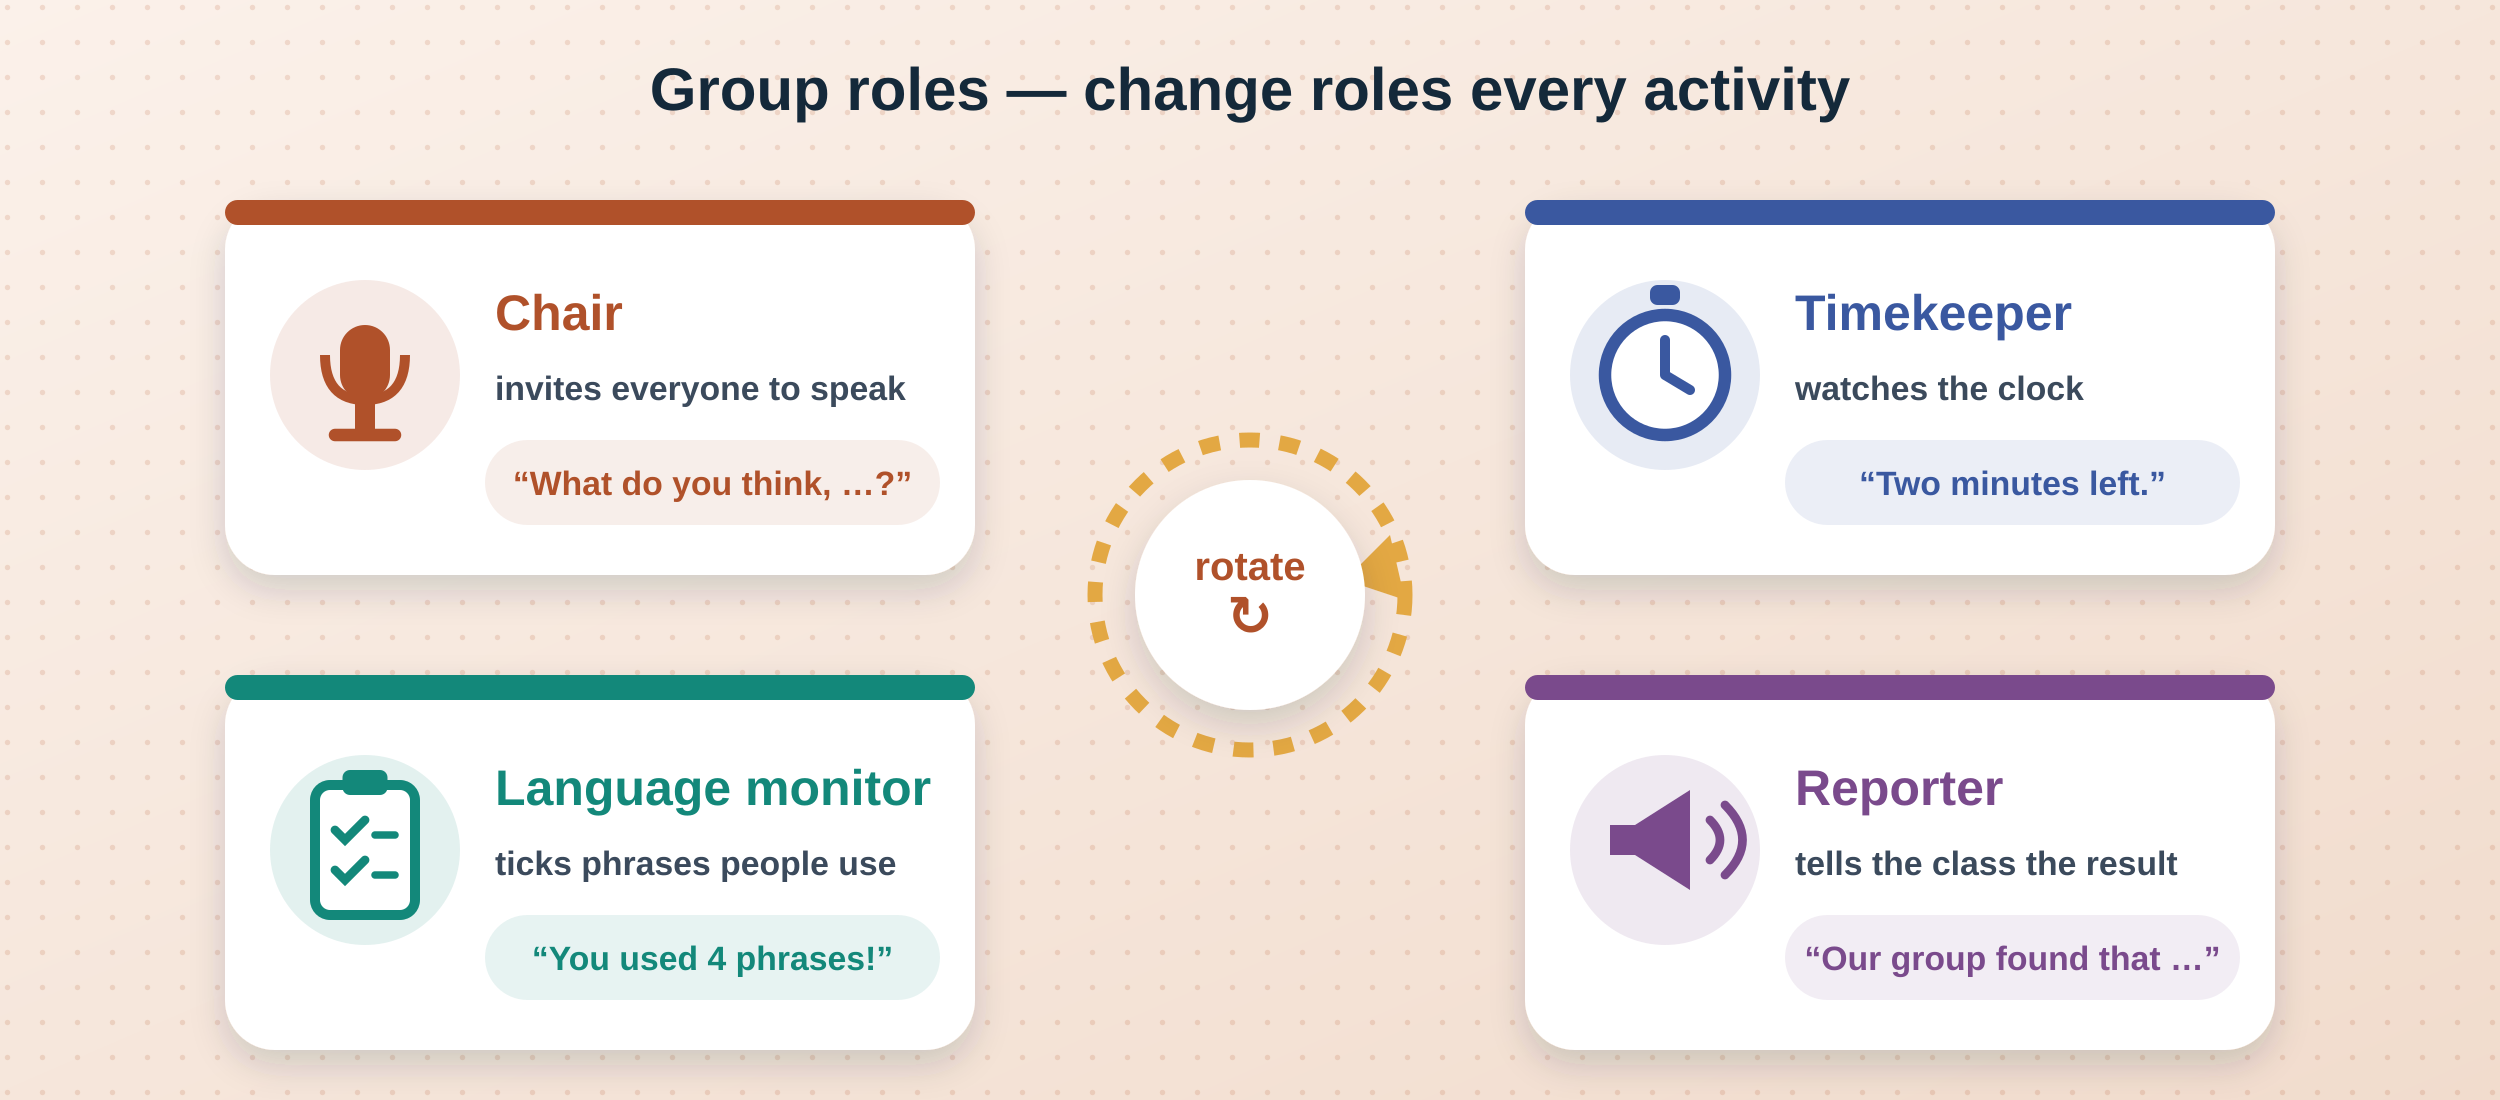
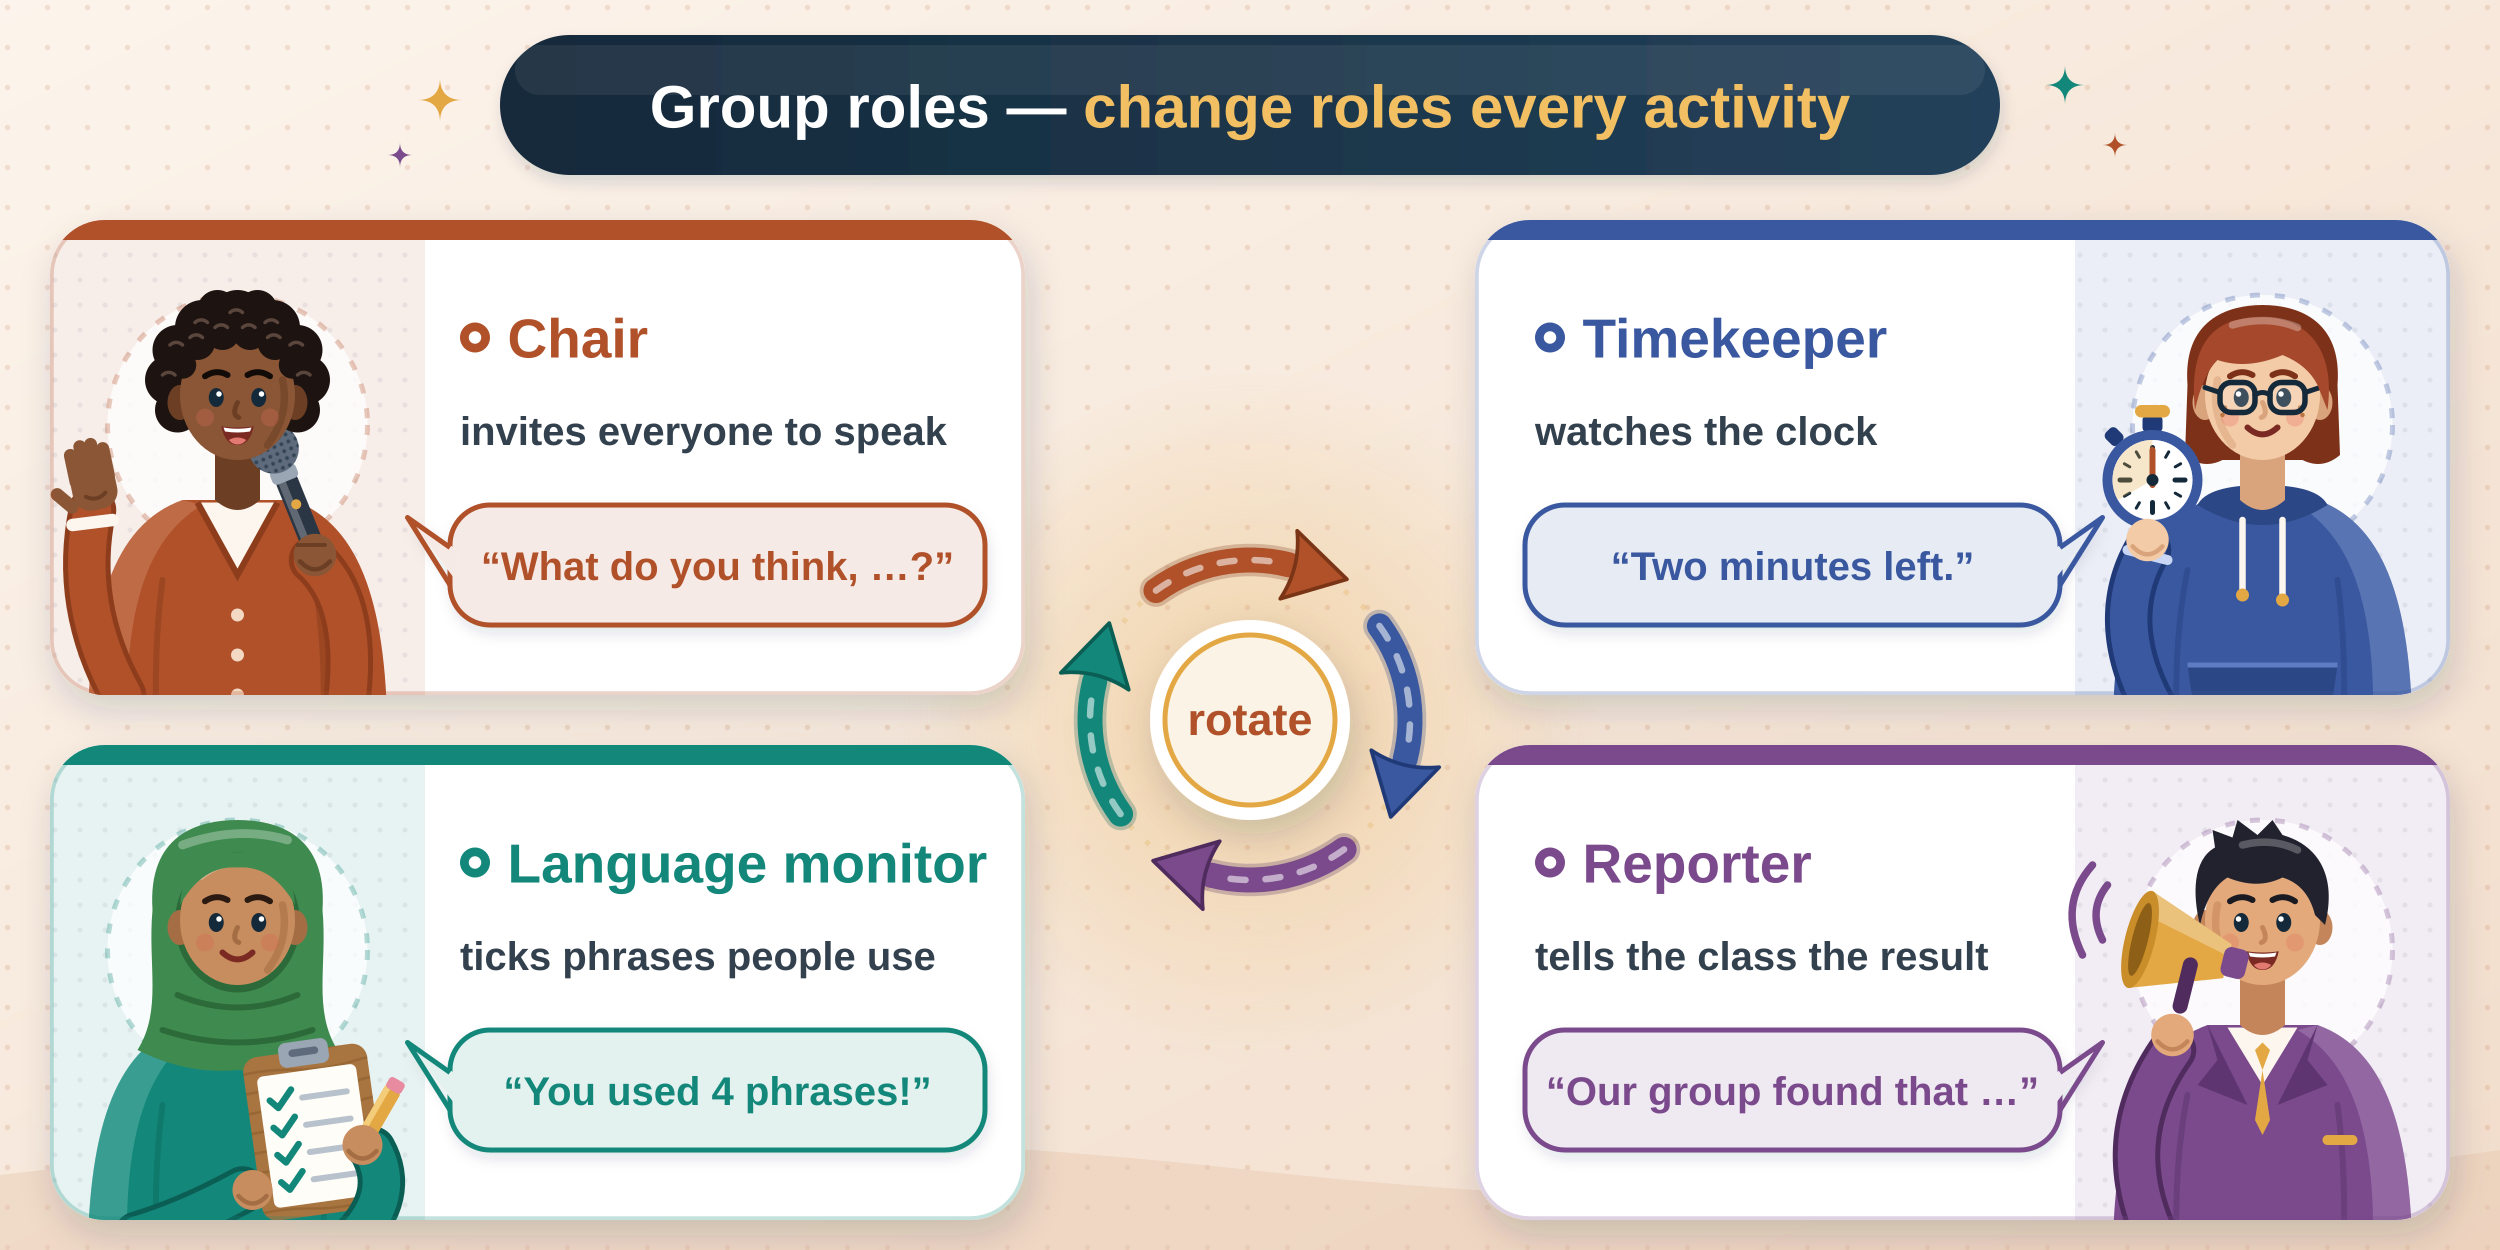
- <svg xmlns="http://www.w3.org/2000/svg" viewBox="0 0 1000 440" fill="none" role="img" aria-label="Four group role cards around a rotate arrow. Chair: starts, invites and keeps everyone talking — What do you think? Timekeeper: watches the clock — Two minutes left. Language monitor: ticks the phrases people use — You used 4 phrases! Reporter: tells the class the result — Our group found that … The roles change every activity.">
+ <svg xmlns="http://www.w3.org/2000/svg" viewBox="0 0 1000 500" fill="none" role="img" aria-label="Four illustrated student group-role cards around a central rotate symbol made of four curved arrows that pass the role from card to card. Chair, a student with curly hair holding a microphone and raising an open hand: invites everyone to speak, saying “What do you think, …?” Timekeeper, a student with a red bob and glasses holding a stopwatch: watches the clock, saying “Two minutes left.” Language monitor, a student in a green headscarf with a clipboard of ticks and a pencil: ticks phrases people use, saying “You used 4 phrases!” Reporter, a student in a purple jacket with a megaphone: tells the class the result, saying “Our group found that …” Title: Group roles — change roles every activity.">
  <style>
- .w3d1gr-fl{animation:w3d1gr-fl 5s ease-in-out infinite;transform-box:fill-box;transform-origin:center}.w3d1gr-d1{animation-delay:-1.3s}.w3d1gr-d2{animation-delay:-2.6s}.w3d1gr-d3{animation-delay:-3.9s}
- .w3d1gr-pu{animation:w3d1gr-pu 2.4s ease-in-out infinite;transform-box:fill-box;transform-origin:center}
- .w3d1gr-dr{stroke-dasharray:8 8;animation:w3d1gr-dr 1.4s linear infinite}
- .w3d1gr-sp{animation:w3d1gr-sp 12s linear infinite;transform-box:view-box;transform-origin:500px 238px}
+ .w3d1gr-fl{animation:w3d1gr-fl 6s ease-in-out infinite}.w3d1gr-d1{animation-delay:-1.5s}.w3d1gr-d2{animation-delay:-3s}.w3d1gr-d3{animation-delay:-4.5s}
+ .w3d1gr-dr{stroke-dasharray:6 8;animation:w3d1gr-dr 1.6s linear infinite}
.w3d1gr-tw{animation:w3d1gr-tw 3s ease-in-out infinite;transform-box:fill-box;transform-origin:center}
+ .w3d1gr-tw2{animation:w3d1gr-tw2 1.8s ease-in-out infinite}
.w3d1gr-bl{animation:w3d1gr-bl 5s infinite;transform-box:fill-box;transform-origin:center}
- @keyframes w3d1gr-fl{0%,100%{transform:translateY(0)}50%{transform:translateY(-5px)}}
- @keyframes w3d1gr-pu{0%,100%{transform:scale(1)}50%{transform:scale(1.07)}}
- @keyframes w3d1gr-dr{to{stroke-dashoffset:-32}}
- @keyframes w3d1gr-sp{to{transform:rotate(360deg)}}
- @keyframes w3d1gr-tw{0%,100%{opacity:.3;transform:scale(.6)}50%{opacity:1;transform:scale(1)}}
+ .w3d1gr-tk{animation:w3d1gr-tk 8s steps(48) infinite;transform-box:fill-box;transform-origin:center}
+ .w3d1gr-wv{animation:w3d1gr-wv 3s ease-in-out infinite;transform-box:fill-box;transform-origin:50% 100%}
+ @keyframes w3d1gr-fl{0%,100%{transform:translateY(0)}50%{transform:translateY(-4px)}}
+ @keyframes w3d1gr-dr{to{stroke-dashoffset:-28}}
+ @keyframes w3d1gr-tw{0%,100%{opacity:.35;transform:scale(.6)}50%{opacity:1;transform:scale(1)}}
+ @keyframes w3d1gr-tw2{0%,100%{opacity:1}50%{opacity:.35}}
@keyframes w3d1gr-bl{0%,92%,100%{transform:scaleY(1)}96%{transform:scaleY(.1)}}
+ @keyframes w3d1gr-tk{to{transform:rotate(360deg)}}
+ @keyframes w3d1gr-wv{0%,100%{transform:rotate(0)}50%{transform:rotate(-8deg)}}
@media (prefers-reduced-motion: reduce){*{animation:none!important}}
</style>
  <defs>
    <linearGradient id="w3d1gr-bg" x1="0" y1="0" x2="1" y2="1">
-       <stop offset="0" stop-color="#fbf1ea" />
-       <stop offset="1" stop-color="#f1dccd" />
+       <stop offset="0" stop-color="#fcf4ec" />
+       <stop offset="1" stop-color="#f2ddcb" />
    </linearGradient>
-     <pattern id="w3d1gr-dots" width="14" height="14" patternUnits="userSpaceOnUse">
-       <circle cx="3" cy="3" r="1.1" fill="#b0512a" fill-opacity=".16" />
+     <pattern id="w3d1gr-dots" width="16" height="16" patternUnits="userSpaceOnUse">
+       <circle cx="3" cy="3" r="1.1" fill="#b0512a" fill-opacity=".14" />
+     </pattern>
+     <pattern id="w3d1gr-dots2" width="10" height="10" patternUnits="userSpaceOnUse">
+       <circle cx="2" cy="2" r="1" fill="#14293a" fill-opacity=".07" />
+     </pattern>
+     <pattern id="w3d1gr-mesh" width="3" height="3" patternUnits="userSpaceOnUse">
+       <circle cx="1.5" cy="1.5" r=".8" fill="#14293a" fill-opacity=".55" />
+     </pattern>
+     <pattern id="w3d1gr-grain" width="50" height="8" patternUnits="userSpaceOnUse">
+       <path d="M0 3Q12 1 25 3T50 3" stroke="#7a4f22" stroke-opacity=".35" stroke-width="1" />
    </pattern>
    <linearGradient id="w3d1gr-shine" x1="0" y1="0" x2="0" y2="1">
-       <stop offset="0" stop-color="#fff" stop-opacity=".65" />
+       <stop offset="0" stop-color="#fff" stop-opacity=".7" />
      <stop offset="1" stop-color="#fff" stop-opacity="0" />
    </linearGradient>
+     <linearGradient id="w3d1gr-band" x1="0" y1="0" x2="1" y2="0">
+       <stop offset="0" stop-color="#14293a" />
+       <stop offset="1" stop-color="#23415a" />
+     </linearGradient>
+     <radialGradient id="w3d1gr-glow" cx=".5" cy=".5" r=".5">
+       <stop offset="0" stop-color="#e3a843" stop-opacity=".35" />
+       <stop offset="1" stop-color="#e3a843" stop-opacity="0" />
+     </radialGradient>
    <filter id="w3d1gr-sh" x="-20%" y="-20%" width="140%" height="150%">
-       <feDropShadow dx="0" dy="6" stdDeviation="7" flood-color="#14293a" flood-opacity=".16" />
+       <feDropShadow dx="2" dy="6" stdDeviation="7" flood-color="#14293a" flood-opacity=".16" />
    </filter>
-     <filter id="w3d1gr-sh2" x="-20%" y="-20%" width="140%" height="160%">
-       <feDropShadow dx="0" dy="3" stdDeviation="3" flood-color="#14293a" flood-opacity=".14" />
+     <filter id="w3d1gr-sh2" x="-20%" y="-30%" width="140%" height="170%">
+       <feDropShadow dx="1" dy="3" stdDeviation="3" flood-color="#14293a" flood-opacity=".14" />
    </filter>
-     <marker id="w3d1gr-ah" viewBox="0 0 10 10" refX="6" refY="5" markerWidth="4" markerHeight="4" orient="auto">
-       <path d="M0 0L10 5L0 10z" fill="#e3a843" />
-     </marker>
  </defs>
-   <rect width="1000" height="440" fill="url(#w3d1gr-bg)" />
-   <rect width="1000" height="440" fill="url(#w3d1gr-dots)" />
-   <text x="500" y="44" font-family="Manrope, Arial, sans-serif" font-size="24" font-weight="800" fill="#14293a" text-anchor="middle">Group roles — change roles every activity</text>
-   <g class="w3d1gr-sp">
-     <circle cx="500" cy="238" r="62" stroke="#e3a843" stroke-width="6" class="w3d1gr-dr" />
-     <path d="M556 214l6 26-24-8" fill="#e3a843" />
+   <rect width="1000" height="500" fill="url(#w3d1gr-bg)" />
+   <rect width="1000" height="500" fill="url(#w3d1gr-dots)" />
+   <circle cx="500" cy="288" r="140" fill="url(#w3d1gr-glow)" />
+   <path d="M0 470Q250 440 500 468T1000 460V500H0Z" fill="#e8c9b1" fill-opacity=".45" />
+   <g filter="url(#w3d1gr-sh2)">
+     <rect x="200" y="14" width="600" height="56" rx="28" fill="url(#w3d1gr-band)" />
  </g>
-   <circle cx="500" cy="238" r="46" fill="#fff" filter="url(#w3d1gr-sh)" />
-   <text x="500" y="232" font-family="Manrope, Arial, sans-serif" font-size="16" font-weight="800" fill="#b0512a" text-anchor="middle">rotate</text>
-   <text x="500" y="254" font-family="Manrope, Arial, sans-serif" font-size="22" font-weight="800" fill="#b0512a" text-anchor="middle">↻</text>
+   <rect x="206" y="18" width="588" height="20" rx="10" fill="#fff" fill-opacity=".07" />
+   <text x="500" y="51" font-family="Manrope, Arial, sans-serif" font-size="24" font-weight="800" fill="#fff" text-anchor="middle">Group roles — <tspan fill="#f2c063">change roles every activity</tspan>
+   </text>
+   <path class="w3d1gr-tw" style="animation-delay:0s" d="M176 31Q176 40 185 40Q176 40 176 49Q176 40 167 40Q176 40 176 31Z" fill="#e3a843" />
+   <path class="w3d1gr-tw" style="animation-delay:-1s" d="M826 26Q826 34 834 34Q826 34 826 42Q826 34 818 34Q826 34 826 26Z" fill="#13887a" />
+   <path class="w3d1gr-tw" style="animation-delay:-2s" d="M846 53Q846 58 851 58Q846 58 846 63Q846 58 841 58Q846 58 846 53Z" fill="#b0512a" />
+   <path class="w3d1gr-tw" style="animation-delay:-1.5s" d="M160 57Q160 62 165 62Q160 62 160 67Q160 62 155 62Q160 62 160 57Z" fill="#7a4a8c" />
+   <circle cx="500" cy="288" r="64" stroke="#e3a843" stroke-opacity=".25" stroke-width="2" stroke-dasharray="2 7" />
+   <path d="M462.38 236.22A64 64 0 0 1 515.48 225.90" stroke="#7a3416" stroke-opacity=".25" stroke-width="13" stroke-linecap="round" fill="none" />
+   <path d="M462.38 236.22A64 64 0 0 1 515.48 225.90" stroke="#b0512a" stroke-width="10" stroke-linecap="round" fill="none" />
+   <path d="M462.38 236.22A64 64 0 0 1 515.48 225.90" stroke="#fff" stroke-opacity=".55" stroke-width="2.6" stroke-linecap="round" fill="none" class="w3d1gr-dr" />
+   <path d="M518.87 212.32L538.77 231.71L512.10 239.49Q520.33 227.11 518.87 212.32Z" fill="#b0512a" stroke="#7a3416" stroke-width="1.5" stroke-linejoin="round" />
+   <path d="M551.78 250.38A64 64 0 0 1 562.10 303.48" stroke="#203a78" stroke-opacity=".25" stroke-width="13" stroke-linecap="round" fill="none" />
+   <path d="M551.78 250.38A64 64 0 0 1 562.10 303.48" stroke="#3a58a0" stroke-width="10" stroke-linecap="round" fill="none" />
+   <path d="M551.78 250.38A64 64 0 0 1 562.10 303.48" stroke="#fff" stroke-opacity=".55" stroke-width="2.6" stroke-linecap="round" fill="none" class="w3d1gr-dr" />
+   <path d="M575.68 306.87L556.29 326.77L548.51 300.10Q560.89 308.33 575.68 306.87Z" fill="#3a58a0" stroke="#203a78" stroke-width="1.5" stroke-linejoin="round" />
+   <path d="M537.62 339.78A64 64 0 0 1 484.52 350.10" stroke="#4f2b5e" stroke-opacity=".25" stroke-width="13" stroke-linecap="round" fill="none" />
+   <path d="M537.62 339.78A64 64 0 0 1 484.52 350.10" stroke="#7a4a8c" stroke-width="10" stroke-linecap="round" fill="none" />
+   <path d="M537.62 339.78A64 64 0 0 1 484.52 350.10" stroke="#fff" stroke-opacity=".55" stroke-width="2.6" stroke-linecap="round" fill="none" class="w3d1gr-dr" />
+   <path d="M481.13 363.68L461.23 344.29L487.90 336.51Q479.67 348.89 481.13 363.68Z" fill="#7a4a8c" stroke="#4f2b5e" stroke-width="1.5" stroke-linejoin="round" />
+   <path d="M448.22 325.62A64 64 0 0 1 437.90 272.52" stroke="#0b5e54" stroke-opacity=".25" stroke-width="13" stroke-linecap="round" fill="none" />
+   <path d="M448.22 325.62A64 64 0 0 1 437.90 272.52" stroke="#13887a" stroke-width="10" stroke-linecap="round" fill="none" />
+   <path d="M448.22 325.62A64 64 0 0 1 437.90 272.52" stroke="#fff" stroke-opacity=".55" stroke-width="2.6" stroke-linecap="round" fill="none" class="w3d1gr-dr" />
+   <path d="M424.32 269.13L443.71 249.23L451.49 275.90Q439.11 267.67 424.32 269.13Z" fill="#13887a" stroke="#0b5e54" stroke-width="1.5" stroke-linejoin="round" />
+   <circle cx="500" cy="288" r="40" fill="#fff" filter="url(#w3d1gr-sh)" />
+   <circle cx="500" cy="288" r="34" fill="#e3a843" fill-opacity=".14" stroke="#e3a843" stroke-width="2" />
+   <text x="500" y="294" font-family="Manrope, Arial, sans-serif" font-size="18" font-weight="800" fill="#b0512a" text-anchor="middle">rotate</text>
  <g class="w3d1gr-fl w3d1gr-d0">
-     <g filter="url(#w3d1gr-sh)">
-       <rect x="90" y="80" width="300" height="150" rx="20" fill="#fff" />
-     </g>
-     <rect x="90" y="80" width="300" height="10" rx="5" fill="#b0512a" />
-     <circle cx="146" cy="150" r="38" fill="#b0512a" fill-opacity=".12" />
-     <g transform="translate(146 134)">
-       <rect x="-10" y="-4" width="20" height="30" rx="10" fill="#b0512a" />
-       <rect x="-4" y="26" width="8" height="12" fill="#b0512a" />
-       <path d="M-16 8q0 18 16 18t16-18" stroke="#b0512a" stroke-width="4" fill="none" />
-       <path d="M-12 40h24" stroke="#b0512a" stroke-width="5" stroke-linecap="round" />
-     </g>
-     <text x="198" y="132" font-family="Manrope, Arial, sans-serif" font-size="20" font-weight="800" fill="#b0512a" text-anchor="start">Chair</text>
-     <text x="198" y="160" font-family="Manrope, Arial, sans-serif" font-size="13.5" font-weight="700" fill="#3b4a5c" text-anchor="start">invites everyone to speak</text>
-     <rect x="194" y="176" width="182" height="34" rx="17" fill="#b0512a" fill-opacity=".1" />
-     <text x="285" y="198" font-family="Manrope, Arial, sans-serif" font-size="13.5" font-weight="800" fill="#b0512a" text-anchor="middle">“What do you think, …?”</text>
+     <rect x="20" y="88" width="390" height="190" rx="22" fill="#fff" filter="url(#w3d1gr-sh)" />
+     <clipPath id="w3d1gr-cp0">
+       <rect x="20" y="88" width="390" height="190" rx="22" />
+     </clipPath>
+     <g clip-path="url(#w3d1gr-cp0)">
+       <rect x="20" y="88" width="150" height="190" fill="#b0512a" fill-opacity=".1" />
+       <rect x="20" y="88" width="150" height="190" fill="url(#w3d1gr-dots2)" />
+       <circle cx="95" cy="170" r="52" fill="#fff" fill-opacity=".75" />
+       <circle cx="95" cy="170" r="52" stroke="#b0512a" stroke-opacity=".3" stroke-width="2" stroke-dasharray="4 6" />
+       <g transform="translate(95 158)">
+         <path d="M-60 140C-60 86 -50 52 -22 42L22 42C50 52 60 86 60 140Z" fill="#b0512a" />
+         <path d="M-60 140C-60 86 -50 52 -22 42L-14 44C-38 58 -46 90 -44 140Z" fill="#f6c9a8" fill-opacity=".22" />
+         <path d="M30 70Q36 100 34 140M-30 74Q-34 104 -32 140" stroke="#7a3416" stroke-opacity=".35" stroke-width="2.4" stroke-linecap="round" />
+         <path d="M-16 43L0 72L16 43Z" fill="#fdf6ee" />
+         <path d="M-16 43L0 72L16 43" stroke="#8e3d1c" stroke-width="2.5" fill="none" />
+         <circle cx="0" cy="88" r="2.6" fill="#f3d9c3" />
+         <circle cx="0" cy="104" r="2.6" fill="#f3d9c3" />
+         <circle cx="0" cy="120" r="2.6" fill="#f3d9c3" />
+         <path d="M-9 16V42Q0 50 9 42V16Z" fill="#6c3f25" />
+         <path d="M-46 120Q-66 84 -58 46" stroke="#8e3d1c" stroke-width="19" stroke-linecap="round" fill="none" />
+         <path d="M-46 120Q-66 84 -58 46" stroke="#b0512a" stroke-width="15" stroke-linecap="round" fill="none" />
+         <g class="w3d1gr-wv">
+           <g transform="translate(-58 34) rotate(-12)">
+             <rect x="-9" y="-6" width="18" height="18" rx="7" fill="#8a5636" />
+             <rect x="-9.2" y="-14.04" width="5.2" height="16" rx="2.6" fill="#8a5636" />
+             <rect x="-4.8" y="-16.68" width="5.2" height="16" rx="2.6" fill="#8a5636" />
+             <rect x="-0.4" y="-16.68" width="5.2" height="16" rx="2.6" fill="#8a5636" />
+             <rect x="4" y="-14.04" width="5.2" height="16" rx="2.6" fill="#8a5636" />
+             <rect x="-15" y="-1" width="5.2" height="13" rx="2.6" fill="#8a5636" transform="rotate(-38 -12 6)" />
+             <path d="M-4 6Q0 9 4 6" stroke="#6c3f25" stroke-width="1.6" stroke-linecap="round" />
+           </g>
+         </g>
+         <path d="M-66 52L-50 50" stroke="#fdf6ee" stroke-width="5" stroke-linecap="round" />
+         <path d="M44 120Q48 82 30 66" stroke="#8e3d1c" stroke-width="19" stroke-linecap="round" fill="none" />
+         <path d="M44 120Q48 82 30 66" stroke="#b0512a" stroke-width="15" stroke-linecap="round" fill="none" />
+         <g transform="rotate(-22 22 40)">
+           <rect x="17.5" y="30" width="9" height="34" rx="4.5" fill="#2b3644" />
+           <rect x="18.5" y="31" width="3" height="30" rx="1.5" fill="#fff" fill-opacity=".25" />
+           <rect x="16.5" y="28" width="11" height="6" rx="2" fill="#9aa6b4" />
+           <circle cx="22" cy="20" r="10" fill="#5d6b7c" />
+           <circle cx="22" cy="20" r="10" fill="url(#w3d1gr-mesh)" />
+           <path d="M15 15Q18 11 23 11" stroke="#fff" stroke-opacity=".6" stroke-width="2" stroke-linecap="round" />
+           <circle cx="22" cy="44" r="2" fill="#e3a843" />
+         </g>
+         <circle cx="31" cy="64" r="8.5" fill="#8a5636" />
+         <path d="M25.05 66.55Q31 72.925 36.95 66.55" stroke="#6c3f25" stroke-width="1.8" stroke-linecap="round" />
+         <path d="M24 60h11" stroke="#6c3f25" stroke-width="1.6" stroke-linecap="round" />
+         <g>
+           <circle cx="-24" cy="6" r="9" fill="#1d1310" />
+           <circle cx="-27" cy="-6" r="10" fill="#1d1310" />
+           <circle cx="-24" cy="-18" r="10" fill="#1d1310" />
+           <circle cx="-14" cy="-27" r="11" fill="#1d1310" />
+           <circle cx="0" cy="-31" r="11" fill="#1d1310" />
+           <circle cx="14" cy="-27" r="11" fill="#1d1310" />
+           <circle cx="24" cy="-18" r="10" fill="#1d1310" />
+           <circle cx="27" cy="-6" r="10" fill="#1d1310" />
+           <circle cx="24" cy="6" r="9" fill="#1d1310" />
+           <circle cx="-8" cy="-34" r="8" fill="#1d1310" />
+           <circle cx="8" cy="-34" r="8" fill="#1d1310" />
+           <ellipse cx="-23" cy="3" rx="5" ry="7" fill="#6c3f25" />
+           <ellipse cx="23" cy="3" rx="5" ry="7" fill="#6c3f25" />
+           <ellipse cx="0" cy="0" rx="23" ry="26" fill="#8a5636" />
+           <path d="M-15 -18Q-6 -25 4 -23" stroke="#fff" stroke-opacity=".35" stroke-width="4" stroke-linecap="round" />
+           <path d="M18 -6Q21 8 12 20" stroke="#6c3f25" stroke-opacity=".55" stroke-width="3" stroke-linecap="round" />
+           <g class="w3d1gr-bl">
+             <ellipse cx="-8.5" cy="1" rx="3" ry="3.8" fill="#14293a" />
+             <ellipse cx="8.5" cy="1" rx="3" ry="3.8" fill="#14293a" />
+             <circle cx="-7.4" cy="-0.4" r="1.1" fill="#fff" />
+             <circle cx="9.6" cy="-0.4" r="1.1" fill="#fff" />
+           </g>
+           <path d="M-13 -7.5Q-8.5 -10.5 -4 -8M4 -8Q8.5 -10.5 13 -7.5" stroke="#120b08" stroke-width="2.4" stroke-linecap="round" />
+           <path d="M0 3Q-2.5 8 0.5 9" stroke="#6c3f25" stroke-width="2" stroke-linecap="round" />
+           <circle cx="-13" cy="9" r="3.6" fill="#e0705a" fill-opacity=".28" />
+           <circle cx="13" cy="9" r="3.6" fill="#e0705a" fill-opacity=".28" />
+           <path d="M-6.5 12.5Q0 13.5 6.5 12.5Q5 20 0 20Q-5 20 -6.5 12.5Z" fill="#7a2a22" />
+           <path d="M-3.5 18Q0 16 3.5 18Q2 19.8 0 19.8Q-2 19.8 -3.5 18Z" fill="#e37a72" />
+           <path d="M-5.6 13Q0 14 5.6 13L5 14.6Q0 15.4 -5 14.6Z" fill="#fff" />
+           <circle cx="-16" cy="-21" r="7" fill="#1d1310" />
+           <circle cx="-6" cy="-25" r="7" fill="#1d1310" />
+           <circle cx="5" cy="-25" r="7" fill="#1d1310" />
+           <circle cx="15" cy="-21" r="7" fill="#1d1310" />
+           <circle cx="-22" cy="-12" r="5.5" fill="#1d1310" />
+           <circle cx="22" cy="-12" r="5.5" fill="#1d1310" />
+           <path d="M-30 -8a3.5 3.5 0 0 1 5 0" stroke="#5a463c" stroke-width="1.4" stroke-linecap="round" />
+           <path d="M-27 -20a3.5 3.5 0 0 1 5 0" stroke="#5a463c" stroke-width="1.4" stroke-linecap="round" />
+           <path d="M-17 -29a3.5 3.5 0 0 1 5 0" stroke="#5a463c" stroke-width="1.4" stroke-linecap="round" />
+           <path d="M-3 -33a3.5 3.5 0 0 1 5 0" stroke="#5a463c" stroke-width="1.4" stroke-linecap="round" />
+           <path d="M11 -29a3.5 3.5 0 0 1 5 0" stroke="#5a463c" stroke-width="1.4" stroke-linecap="round" />
+           <path d="M21 -20a3.5 3.5 0 0 1 5 0" stroke="#5a463c" stroke-width="1.4" stroke-linecap="round" />
+           <path d="M24 -8a3.5 3.5 0 0 1 5 0" stroke="#5a463c" stroke-width="1.4" stroke-linecap="round" />
+           <path d="M-19 -23a3.5 3.5 0 0 1 5 0" stroke="#5a463c" stroke-width="1.4" stroke-linecap="round" />
+           <path d="M-9 -27a3.5 3.5 0 0 1 5 0" stroke="#5a463c" stroke-width="1.4" stroke-linecap="round" />
+           <path d="M2 -27a3.5 3.5 0 0 1 5 0" stroke="#5a463c" stroke-width="1.4" stroke-linecap="round" />
+           <path d="M12 -23a3.5 3.5 0 0 1 5 0" stroke="#5a463c" stroke-width="1.4" stroke-linecap="round" />
+         </g>
+       </g>
+       <rect x="20" y="88" width="390" height="8" fill="#b0512a" />
+     </g>
+     <rect x="20.75" y="88.75" width="388.5" height="188.5" rx="21.25" stroke="#b0512a" stroke-opacity=".25" stroke-width="1.5" />
+     <circle cx="190" cy="135" r="6" fill="#b0512a" />
+     <circle cx="190" cy="135" r="2.5" fill="#fff" />
+     <text x="203" y="143" font-family="Manrope, Arial, sans-serif" font-size="22" font-weight="800" fill="#b0512a">Chair</text>
+     <text x="184" y="178" font-family="Manrope, Arial, sans-serif" font-size="16" font-weight="700" fill="#33414f">invites everyone to speak</text>
+     <g filter="url(#w3d1gr-sh2)">
+       <rect x="180" y="202" width="214" height="48" rx="16" fill="#fff" />
+       <path d="M183 220L163 207L183 233Z" fill="#fff" />
+     </g>
+     <rect x="180" y="202" width="214" height="48" rx="16" fill="#b0512a" fill-opacity=".12" stroke="#b0512a" stroke-width="2" />
+     <path d="M183 220L163 207L183 233Z" fill="#fff" />
+     <path d="M183 220L163 207L183 233Z" fill="#b0512a" fill-opacity=".12" />
+     <path d="M180 219L163 207L180 234" stroke="#b0512a" stroke-width="2" stroke-linejoin="round" fill="none" />
+     <text x="287.0" y="232" font-family="Manrope, Arial, sans-serif" font-size="16" font-weight="800" fill="#b0512a" text-anchor="middle">“What do you think, …?”</text>
  </g>
  <g class="w3d1gr-fl w3d1gr-d1">
-     <g filter="url(#w3d1gr-sh)">
-       <rect x="610" y="80" width="300" height="150" rx="20" fill="#fff" />
-     </g>
-     <rect x="610" y="80" width="300" height="10" rx="5" fill="#3a58a0" />
-     <circle cx="666" cy="150" r="38" fill="#3a58a0" fill-opacity=".12" />
-     <g transform="translate(666 150)">
-       <circle r="24" fill="#fff" stroke="#3a58a0" stroke-width="5" />
-       <rect x="-6" y="-36" width="12" height="8" rx="3" fill="#3a58a0" />
-       <path d="M0 0V-14M0 0l10 6" stroke="#3a58a0" stroke-width="4" stroke-linecap="round" class="w3d1gr-tw" />
-     </g>
-     <text x="718" y="132" font-family="Manrope, Arial, sans-serif" font-size="20" font-weight="800" fill="#3a58a0" text-anchor="start">Timekeeper</text>
-     <text x="718" y="160" font-family="Manrope, Arial, sans-serif" font-size="13.5" font-weight="700" fill="#3b4a5c" text-anchor="start">watches the clock</text>
-     <rect x="714" y="176" width="182" height="34" rx="17" fill="#3a58a0" fill-opacity=".1" />
-     <text x="805" y="198" font-family="Manrope, Arial, sans-serif" font-size="13.5" font-weight="800" fill="#3a58a0" text-anchor="middle">“Two minutes left.”</text>
+     <rect x="590" y="88" width="390" height="190" rx="22" fill="#fff" filter="url(#w3d1gr-sh)" />
+     <clipPath id="w3d1gr-cp1">
+       <rect x="590" y="88" width="390" height="190" rx="22" />
+     </clipPath>
+     <g clip-path="url(#w3d1gr-cp1)">
+       <rect x="830" y="88" width="150" height="190" fill="#3a58a0" fill-opacity=".1" />
+       <rect x="830" y="88" width="150" height="190" fill="url(#w3d1gr-dots2)" />
+       <circle cx="905" cy="170" r="52" fill="#fff" fill-opacity=".75" />
+       <circle cx="905" cy="170" r="52" stroke="#3a58a0" stroke-opacity=".3" stroke-width="2" stroke-dasharray="4 6" />
+       <g transform="translate(905 158) scale(-1 1)">
+         <path d="M-30 -4C-32 -30 -14 -36 0 -36C14 -36 32 -30 30 -4L31 24Q24 30 16 26L-16 26Q-24 30 -31 24Z" fill="#7e3119" />
+         <path d="M-60 140C-60 86 -50 52 -22 42L22 42C50 52 60 86 60 140Z" fill="#3a58a0" />
+         <path d="M-60 140C-60 86 -50 52 -22 42L-14 44C-38 58 -46 90 -44 140Z" fill="#c9d6f5" fill-opacity=".22" />
+         <path d="M30 70Q36 100 34 140M-30 74Q-34 104 -32 140" stroke="#203a78" stroke-opacity=".35" stroke-width="2.4" stroke-linecap="round" />
+         <path d="M-26 44Q0 60 26 44Q22 36 0 36Q-22 36 -26 44Z" fill="#2c4785" />
+         <path d="M-9 16V42Q0 50 9 42V16Z" fill="#d9a37c" />
+         <path d="M-8 50V80M8 50V78" stroke="#fdf6ee" stroke-width="2.6" stroke-linecap="round" />
+         <circle cx="-8" cy="82" r="2.6" fill="#e3a843" />
+         <circle cx="8" cy="80" r="2.6" fill="#e3a843" />
+         <path d="M-30 108H30L26 136H-26Z" fill="#2c4785" />
+         <path d="M-30 108H30" stroke="#5e7cc4" stroke-width="2" />
+         <ellipse cx="-23" cy="3" rx="5" ry="7" fill="#d9a37c" />
+         <ellipse cx="23" cy="3" rx="5" ry="7" fill="#d9a37c" />
+         <ellipse cx="0" cy="0" rx="23" ry="26" fill="#f3cba7" />
+         <path d="M-15 -18Q-6 -25 4 -23" stroke="#fff" stroke-opacity=".35" stroke-width="4" stroke-linecap="round" />
+         <path d="M18 -6Q21 8 12 20" stroke="#d9a37c" stroke-opacity=".55" stroke-width="3" stroke-linecap="round" />
+         <g class="w3d1gr-bl">
+           <ellipse cx="-8.5" cy="1" rx="3" ry="3.8" fill="#14293a" />
+           <ellipse cx="8.5" cy="1" rx="3" ry="3.8" fill="#14293a" />
+           <circle cx="-7.4" cy="-0.4" r="1.1" fill="#fff" />
+           <circle cx="9.6" cy="-0.4" r="1.1" fill="#fff" />
+         </g>
+         <path d="M-13 -7.5Q-8.5 -10.5 -4 -8M4 -8Q8.5 -10.5 13 -7.5" stroke="#7e3119" stroke-width="2.4" stroke-linecap="round" />
+         <path d="M0 3Q-2.5 8 0.5 9" stroke="#d9a37c" stroke-width="2" stroke-linecap="round" />
+         <circle cx="-13" cy="9" r="3.6" fill="#e86a5a" fill-opacity=".28" />
+         <circle cx="13" cy="9" r="3.6" fill="#e86a5a" fill-opacity=".28" />
+         <path d="M-6 13Q0 18.5 6 13" stroke="#7a2a22" stroke-width="2.4" stroke-linecap="round" />
+         <circle cx="-15" cy="5" r=".9" fill="#b9733f" />
+         <circle cx="-12" cy="7" r=".9" fill="#b9733f" />
+         <circle cx="-16" cy="8" r=".9" fill="#b9733f" />
+         <circle cx="15" cy="5" r=".9" fill="#b9733f" />
+         <circle cx="12" cy="7" r=".9" fill="#b9733f" />
+         <circle cx="16" cy="8" r=".9" fill="#b9733f" />
+         <g stroke="#14293a" stroke-width="2.2" fill="#fff" fill-opacity=".18">
+           <rect x="-17" y="-5" width="14" height="12" rx="4.5" />
+           <rect x="3" y="-5" width="14" height="12" rx="4.5" />
+         </g>
+         <path d="M-3 0Q0 -2 3 0M-17 -1L-23 -3M17 -1L23 -3" stroke="#14293a" stroke-width="2" stroke-linecap="round" />
+         <path d="M-26 6C-30 -24 -12 -32 2 -31C18 -31 30 -22 27 6Q24 -8 18 -14Q6 -10 -8 -16Q-18 -12 -22 -4Z" fill="#a5482b" />
+         <path d="M-14 -27Q-2 -32 12 -28" stroke="#fff" stroke-opacity=".3" stroke-width="3" stroke-linecap="round" />
+         <path d="M44 124Q62 90 46 62" stroke="#203a78" stroke-width="19" stroke-linecap="round" fill="none" />
+         <path d="M44 124Q62 90 46 62" stroke="#3a58a0" stroke-width="15" stroke-linecap="round" fill="none" />
+         <path d="M38 66L54 62" stroke="#c9d6f5" stroke-width="4" stroke-linecap="round" />
+         <g transform="translate(44 34)">
+           <rect x="-4" y="-26" width="8" height="7" rx="2" fill="#203a78" />
+           <rect x="-7" y="-30" width="14" height="5" rx="2.5" fill="#e3a843" />
+           <rect x="12" y="-21" width="6" height="7" rx="2" fill="#203a78" transform="rotate(45 15 -17)" />
+           <circle r="20" fill="#3a58a0" />
+           <circle r="16" fill="#fff" />
+           <circle r="16" fill="url(#w3d1gr-shine)" />
+           <path d="M0.00 -13.00L0.00 -9.00" stroke="#14293a" stroke-width="2" stroke-linecap="round" />
+           <path d="M6.50 -11.26L5.25 -9.09" stroke="#14293a" stroke-width="1.2" stroke-linecap="round" />
+           <path d="M11.26 -6.50L9.09 -5.25" stroke="#14293a" stroke-width="1.2" stroke-linecap="round" />
+           <path d="M13.00 -0.00L9.00 -0.00" stroke="#14293a" stroke-width="2" stroke-linecap="round" />
+           <path d="M11.26 6.50L9.09 5.25" stroke="#14293a" stroke-width="1.2" stroke-linecap="round" />
+           <path d="M6.50 11.26L5.25 9.09" stroke="#14293a" stroke-width="1.2" stroke-linecap="round" />
+           <path d="M0.00 13.00L0.00 9.00" stroke="#14293a" stroke-width="2" stroke-linecap="round" />
+           <path d="M-6.50 11.26L-5.25 9.09" stroke="#14293a" stroke-width="1.2" stroke-linecap="round" />
+           <path d="M-11.26 6.50L-9.09 5.25" stroke="#14293a" stroke-width="1.2" stroke-linecap="round" />
+           <path d="M-13.00 0.00L-9.00 0.00" stroke="#14293a" stroke-width="2" stroke-linecap="round" />
+           <path d="M-11.26 -6.50L-9.09 -5.25" stroke="#14293a" stroke-width="1.2" stroke-linecap="round" />
+           <path d="M-6.50 -11.26L-5.25 -9.09" stroke="#14293a" stroke-width="1.2" stroke-linecap="round" />
+           <path d="M0 0L0 -16A16 16 0 0 1 13.86 8Z" fill="#e3a843" fill-opacity=".28" />
+           <g class="w3d1gr-tk">
+             <circle r="13" fill="none" />
+             <path d="M0 2V-12" stroke="#b0512a" stroke-width="2.4" stroke-linecap="round" />
+           </g>
+           <circle r="2.4" fill="#14293a" />
+         </g>
+         <circle cx="46" cy="58" r="8.5" fill="#f3cba7" />
+         <path d="M40.05 60.55Q46 66.925 51.95 60.55" stroke="#d9a37c" stroke-width="1.8" stroke-linecap="round" />
+       </g>
+       <rect x="590" y="88" width="390" height="8" fill="#3a58a0" />
+     </g>
+     <rect x="590.75" y="88.75" width="388.5" height="188.5" rx="21.25" stroke="#3a58a0" stroke-opacity=".25" stroke-width="1.5" />
+     <circle cx="620" cy="135" r="6" fill="#3a58a0" />
+     <circle cx="620" cy="135" r="2.5" fill="#fff" />
+     <text x="633" y="143" font-family="Manrope, Arial, sans-serif" font-size="22" font-weight="800" fill="#3a58a0">Timekeeper</text>
+     <text x="614" y="178" font-family="Manrope, Arial, sans-serif" font-size="16" font-weight="700" fill="#33414f">watches the clock</text>
+     <g filter="url(#w3d1gr-sh2)">
+       <rect x="610" y="202" width="214" height="48" rx="16" fill="#fff" />
+       <path d="M821 220L841 207L821 233Z" fill="#fff" />
+     </g>
+     <rect x="610" y="202" width="214" height="48" rx="16" fill="#3a58a0" fill-opacity=".12" stroke="#3a58a0" stroke-width="2" />
+     <path d="M821 220L841 207L821 233Z" fill="#fff" />
+     <path d="M821 220L841 207L821 233Z" fill="#3a58a0" fill-opacity=".12" />
+     <path d="M824 219L841 207L824 234" stroke="#3a58a0" stroke-width="2" stroke-linejoin="round" fill="none" />
+     <text x="717.0" y="232" font-family="Manrope, Arial, sans-serif" font-size="16" font-weight="800" fill="#3a58a0" text-anchor="middle">“Two minutes left.”</text>
  </g>
  <g class="w3d1gr-fl w3d1gr-d2">
-     <g filter="url(#w3d1gr-sh)">
-       <rect x="90" y="270" width="300" height="150" rx="20" fill="#fff" />
-     </g>
-     <rect x="90" y="270" width="300" height="10" rx="5" fill="#13887a" />
-     <circle cx="146" cy="340" r="38" fill="#13887a" fill-opacity=".12" />
-     <g transform="translate(146 338)">
-       <rect x="-20" y="-24" width="40" height="52" rx="6" fill="#fff" stroke="#13887a" stroke-width="4" />
-       <rect x="-9" y="-30" width="18" height="10" rx="3" fill="#13887a" />
-       <path d="M-12 -6l4 4 8-8M-12 10l4 4 8-8" stroke="#13887a" stroke-width="3.5" stroke-linecap="round" fill="none" />
-       <path d="M4 -4h8M4 12h8" stroke="#13887a" stroke-width="3" stroke-linecap="round" />
-     </g>
-     <text x="198" y="322" font-family="Manrope, Arial, sans-serif" font-size="20" font-weight="800" fill="#13887a" text-anchor="start">Language monitor</text>
-     <text x="198" y="350" font-family="Manrope, Arial, sans-serif" font-size="13.5" font-weight="700" fill="#3b4a5c" text-anchor="start">ticks phrases people use</text>
-     <rect x="194" y="366" width="182" height="34" rx="17" fill="#13887a" fill-opacity=".1" />
-     <text x="285" y="388" font-family="Manrope, Arial, sans-serif" font-size="13.5" font-weight="800" fill="#13887a" text-anchor="middle">“You used 4 phrases!”</text>
+     <rect x="20" y="298" width="390" height="190" rx="22" fill="#fff" filter="url(#w3d1gr-sh)" />
+     <clipPath id="w3d1gr-cp2">
+       <rect x="20" y="298" width="390" height="190" rx="22" />
+     </clipPath>
+     <g clip-path="url(#w3d1gr-cp2)">
+       <rect x="20" y="298" width="150" height="190" fill="#13887a" fill-opacity=".1" />
+       <rect x="20" y="298" width="150" height="190" fill="url(#w3d1gr-dots2)" />
+       <circle cx="95" cy="380" r="52" fill="#fff" fill-opacity=".75" />
+       <circle cx="95" cy="380" r="52" stroke="#13887a" stroke-opacity=".3" stroke-width="2" stroke-dasharray="4 6" />
+       <g transform="translate(95 368)">
+         <path d="M-60 140C-60 86 -50 52 -22 42L22 42C50 52 60 86 60 140Z" fill="#13887a" />
+         <path d="M-60 140C-60 86 -50 52 -22 42L-14 44C-38 58 -46 90 -44 140Z" fill="#bfeee6" fill-opacity=".22" />
+         <path d="M30 70Q36 100 34 140M-30 74Q-34 104 -32 140" stroke="#0b5e54" stroke-opacity=".35" stroke-width="2.4" stroke-linecap="round" />
+         <path d="M-34 -4C-36 -34 -16 -40 0 -40C16 -40 36 -34 34 -4C36 18 30 36 40 52Q20 62 0 60Q-20 62 -40 52C-30 36 -36 18 -34 -4Z" fill="#3f8a4f" />
+         <path d="M-30 44Q0 54 30 44M-24 30Q0 40 24 30" stroke="#2c6a3a" stroke-width="2.4" stroke-linecap="round" fill="none" />
+         <path d="M-22 -30Q0 -38 20 -32" stroke="#fff" stroke-opacity=".3" stroke-width="3.5" stroke-linecap="round" />
+         <ellipse cx="0" cy="1" rx="25" ry="28" fill="#2c6a3a" />
+         <ellipse cx="-23" cy="3" rx="5" ry="7" fill="#a46d43" />
+         <ellipse cx="23" cy="3" rx="5" ry="7" fill="#a46d43" />
+         <ellipse cx="0" cy="0" rx="23" ry="26" fill="#c78d5e" />
+         <path d="M-15 -18Q-6 -25 4 -23" stroke="#fff" stroke-opacity=".35" stroke-width="4" stroke-linecap="round" />
+         <path d="M18 -6Q21 8 12 20" stroke="#a46d43" stroke-opacity=".55" stroke-width="3" stroke-linecap="round" />
+         <g class="w3d1gr-bl">
+           <ellipse cx="-8.5" cy="1" rx="3" ry="3.8" fill="#14293a" />
+           <ellipse cx="8.5" cy="1" rx="3" ry="3.8" fill="#14293a" />
+           <circle cx="-7.4" cy="-0.4" r="1.1" fill="#fff" />
+           <circle cx="9.6" cy="-0.4" r="1.1" fill="#fff" />
+         </g>
+         <path d="M-13 -7.5Q-8.5 -10.5 -4 -8M4 -8Q8.5 -10.5 13 -7.5" stroke="#2a1a12" stroke-width="2.4" stroke-linecap="round" />
+         <path d="M0 3Q-2.5 8 0.5 9" stroke="#a46d43" stroke-width="2" stroke-linecap="round" />
+         <circle cx="-13" cy="9" r="3.6" fill="#d9604f" fill-opacity=".28" />
+         <circle cx="13" cy="9" r="3.6" fill="#d9604f" fill-opacity=".28" />
+         <path d="M-6 13Q0 18.5 6 13" stroke="#7a2a22" stroke-width="2.4" stroke-linecap="round" />
+         <path d="M-23 -6C-22 -24 -10 -27 0 -27C10 -27 22 -24 23 -6Q14 -22 0 -21Q-14 -22 -23 -6Z" fill="#3f8a4f" />
+         <path d="M-40 126Q-20 120 2 108" stroke="#0b5e54" stroke-width="19" stroke-linecap="round" fill="none" />
+         <path d="M-40 126Q-20 120 2 108" stroke="#13887a" stroke-width="15" stroke-linecap="round" fill="none" />
+         <g transform="rotate(-8 30 86)">
+           <rect x="6" y="52" width="50" height="66" rx="6" fill="#a8743f" />
+           <rect x="6" y="52" width="50" height="66" rx="6" fill="url(#w3d1gr-grain)" />
+           <rect x="11" y="60" width="40" height="53" rx="2.5" fill="#fffdf8" />
+           <rect x="21" y="48" width="20" height="10" rx="3" fill="#9aa6b4" />
+           <rect x="25" y="51" width="12" height="3" rx="1.5" fill="#5d6b7c" />
+           <path d="M15 70l3 3.4 6-6.6" stroke="#13887a" stroke-width="2.6" stroke-linecap="round" stroke-linejoin="round" fill="none" />
+           <path d="M28 70.6h18" stroke="#b8c2cc" stroke-width="2.4" stroke-linecap="round" />
+           <path d="M15 81l3 3.4 6-6.6" stroke="#13887a" stroke-width="2.6" stroke-linecap="round" stroke-linejoin="round" fill="none" />
+           <path d="M28 81.6h18" stroke="#b8c2cc" stroke-width="2.4" stroke-linecap="round" />
+           <path d="M15 92l3 3.4 6-6.6" stroke="#13887a" stroke-width="2.6" stroke-linecap="round" stroke-linejoin="round" fill="none" />
+           <path d="M28 92.6h18" stroke="#b8c2cc" stroke-width="2.4" stroke-linecap="round" />
+           <path d="M15 103l3 3.4 6-6.6" stroke="#13887a" stroke-width="2.6" stroke-linecap="round" stroke-linejoin="round" fill="none" />
+           <path d="M28 103.6h18" stroke="#b8c2cc" stroke-width="2.4" stroke-linecap="round" />
+         </g>
+         <circle cx="6" cy="108" r="8" fill="#c78d5e" />
+         <path d="M0.4 110.4Q6 116.4 11.6 110.4" stroke="#a46d43" stroke-width="1.8" stroke-linecap="round" />
+         <path d="M46 128Q64 110 54 92" stroke="#0b5e54" stroke-width="19" stroke-linecap="round" fill="none" />
+         <path d="M46 128Q64 110 54 92" stroke="#13887a" stroke-width="15" stroke-linecap="round" fill="none" />
+         <g transform="rotate(30 50 88)">
+           <rect x="47" y="64" width="7" height="26" rx="1.5" fill="#e3a843" />
+           <rect x="47" y="64" width="2.4" height="26" fill="#f4cd7a" />
+           <path d="M47 90L50.5 98L54 90Z" fill="#f3d9b0" />
+           <path d="M49.3 95L50.5 98L51.7 95Z" fill="#14293a" />
+           <rect x="47" y="60" width="7" height="5" rx="1.5" fill="#e88aa0" />
+         </g>
+         <circle cx="50" cy="90" r="8" fill="#c78d5e" />
+         <path d="M44.4 92.4Q50 98.4 55.6 92.4" stroke="#a46d43" stroke-width="1.8" stroke-linecap="round" />
+       </g>
+       <rect x="20" y="298" width="390" height="8" fill="#13887a" />
+     </g>
+     <rect x="20.75" y="298.75" width="388.5" height="188.5" rx="21.25" stroke="#13887a" stroke-opacity=".25" stroke-width="1.5" />
+     <circle cx="190" cy="345" r="6" fill="#13887a" />
+     <circle cx="190" cy="345" r="2.5" fill="#fff" />
+     <text x="203" y="353" font-family="Manrope, Arial, sans-serif" font-size="22" font-weight="800" fill="#13887a">Language monitor</text>
+     <text x="184" y="388" font-family="Manrope, Arial, sans-serif" font-size="16" font-weight="700" fill="#33414f">ticks phrases people use</text>
+     <g filter="url(#w3d1gr-sh2)">
+       <rect x="180" y="412" width="214" height="48" rx="16" fill="#fff" />
+       <path d="M183 430L163 417L183 443Z" fill="#fff" />
+     </g>
+     <rect x="180" y="412" width="214" height="48" rx="16" fill="#13887a" fill-opacity=".12" stroke="#13887a" stroke-width="2" />
+     <path d="M183 430L163 417L183 443Z" fill="#fff" />
+     <path d="M183 430L163 417L183 443Z" fill="#13887a" fill-opacity=".12" />
+     <path d="M180 429L163 417L180 444" stroke="#13887a" stroke-width="2" stroke-linejoin="round" fill="none" />
+     <text x="287.0" y="442" font-family="Manrope, Arial, sans-serif" font-size="16" font-weight="800" fill="#13887a" text-anchor="middle">“You used 4 phrases!”</text>
  </g>
  <g class="w3d1gr-fl w3d1gr-d3">
-     <g filter="url(#w3d1gr-sh)">
-       <rect x="610" y="270" width="300" height="150" rx="20" fill="#fff" />
-     </g>
-     <rect x="610" y="270" width="300" height="10" rx="5" fill="#7a4a8c" />
-     <circle cx="666" cy="340" r="38" fill="#7a4a8c" fill-opacity=".12" />
-     <g transform="translate(666 338)">
-       <path d="M-22 -8h10l22-14v40L-12 4h-10z" fill="#7a4a8c" />
-       <path d="M18 -10q8 8 0 16M24 -16q14 14 0 28" stroke="#7a4a8c" stroke-width="3.5" stroke-linecap="round" fill="none" class="w3d1gr-tw" />
-     </g>
-     <text x="718" y="322" font-family="Manrope, Arial, sans-serif" font-size="20" font-weight="800" fill="#7a4a8c" text-anchor="start">Reporter</text>
-     <text x="718" y="350" font-family="Manrope, Arial, sans-serif" font-size="13.5" font-weight="700" fill="#3b4a5c" text-anchor="start">tells the class the result</text>
-     <rect x="714" y="366" width="182" height="34" rx="17" fill="#7a4a8c" fill-opacity=".1" />
-     <text x="805" y="388" font-family="Manrope, Arial, sans-serif" font-size="13.5" font-weight="800" fill="#7a4a8c" text-anchor="middle">“Our group found that …”</text>
+     <rect x="590" y="298" width="390" height="190" rx="22" fill="#fff" filter="url(#w3d1gr-sh)" />
+     <clipPath id="w3d1gr-cp3">
+       <rect x="590" y="298" width="390" height="190" rx="22" />
+     </clipPath>
+     <g clip-path="url(#w3d1gr-cp3)">
+       <rect x="830" y="298" width="150" height="190" fill="#7a4a8c" fill-opacity=".1" />
+       <rect x="830" y="298" width="150" height="190" fill="url(#w3d1gr-dots2)" />
+       <circle cx="905" cy="380" r="52" fill="#fff" fill-opacity=".75" />
+       <circle cx="905" cy="380" r="52" stroke="#7a4a8c" stroke-opacity=".3" stroke-width="2" stroke-dasharray="4 6" />
+       <g transform="translate(905 368) scale(-1 1)">
+         <path d="M-60 140C-60 86 -50 52 -22 42L22 42C50 52 60 86 60 140Z" fill="#7a4a8c" />
+         <path d="M-60 140C-60 86 -50 52 -22 42L-14 44C-38 58 -46 90 -44 140Z" fill="#e7d0f0" fill-opacity=".22" />
+         <path d="M30 70Q36 100 34 140M-30 74Q-34 104 -32 140" stroke="#4f2b5e" stroke-opacity=".35" stroke-width="2.4" stroke-linecap="round" />
+         <path d="M-14 43L0 66L14 43Z" fill="#fdf6ee" />
+         <path d="M-3 52L0 60L3 52L0 49Z" fill="#e3a843" />
+         <path d="M0 60L-3 80L0 86L3 80Z" fill="#e3a843" />
+         <path d="M-22 42L-6 74L-26 66L-18 56Z" fill="#5e3570" />
+         <path d="M22 42L6 74L26 66L18 56Z" fill="#5e3570" />
+         <rect x="-38" y="86" width="14" height="4" rx="2" fill="#e3a843" />
+         <path d="M-9 16V42Q0 50 9 42V16Z" fill="#c4855a" />
+         <ellipse cx="-23" cy="3" rx="5" ry="7" fill="#c4855a" />
+         <ellipse cx="23" cy="3" rx="5" ry="7" fill="#c4855a" />
+         <ellipse cx="0" cy="0" rx="23" ry="26" fill="#e3a97b" />
+         <path d="M-15 -18Q-6 -25 4 -23" stroke="#fff" stroke-opacity=".35" stroke-width="4" stroke-linecap="round" />
+         <path d="M18 -6Q21 8 12 20" stroke="#c4855a" stroke-opacity=".55" stroke-width="3" stroke-linecap="round" />
+         <g class="w3d1gr-bl">
+           <ellipse cx="-8.5" cy="1" rx="3" ry="3.8" fill="#14293a" />
+           <ellipse cx="8.5" cy="1" rx="3" ry="3.8" fill="#14293a" />
+           <circle cx="-7.4" cy="-0.4" r="1.1" fill="#fff" />
+           <circle cx="9.6" cy="-0.4" r="1.1" fill="#fff" />
+         </g>
+         <path d="M-13 -7.5Q-8.5 -10.5 -4 -8M4 -8Q8.5 -10.5 13 -7.5" stroke="#1a1a22" stroke-width="2.4" stroke-linecap="round" />
+         <path d="M0 3Q-2.5 8 0.5 9" stroke="#c4855a" stroke-width="2" stroke-linecap="round" />
+         <circle cx="-13" cy="9" r="3.6" fill="#e0705a" fill-opacity=".28" />
+         <circle cx="13" cy="9" r="3.6" fill="#e0705a" fill-opacity=".28" />
+         <path d="M-6.5 12.5Q0 13.5 6.5 12.5Q5 20 0 20Q-5 20 -6.5 12.5Z" fill="#7a2a22" />
+         <path d="M-3.5 18Q0 16 3.5 18Q2 19.8 0 19.8Q-2 19.8 -3.5 18Z" fill="#e37a72" />
+         <path d="M-5.6 13Q0 14 5.6 13L5 14.6Q0 15.4 -5 14.6Z" fill="#fff" />
+         <path d="M-25 2C-30 -18 -22 -30 -8 -34L-4 -40L2 -34L10 -40L12 -33L20 -36L19 -29C28 -24 28 -10 25 2Q22 -12 14 -17Q2 -12 -8 -17Q-18 -14 -21 -2Z" fill="#22222e" />
+         <path d="M-14 -28Q-4 -33 8 -30" stroke="#fff" stroke-opacity=".25" stroke-width="3" stroke-linecap="round" />
+         <path d="M44 124Q60 86 36 52" stroke="#4f2b5e" stroke-width="19" stroke-linecap="round" fill="none" />
+         <path d="M44 124Q60 86 36 52" stroke="#7a4a8c" stroke-width="15" stroke-linecap="round" fill="none" />
+         <g transform="rotate(-14 16 16)">
+           <path d="M14 9L50 -4V36L14 23Z" fill="#e3a843" />
+           <path d="M14 9L50 -4V6L14 14Z" fill="#fff" fill-opacity=".3" />
+           <ellipse cx="50" cy="16" rx="6" ry="20" fill="#c98d2a" />
+           <ellipse cx="50" cy="16" rx="3.2" ry="15" fill="#8e5f16" />
+           <rect x="6" y="10" width="10" height="12" rx="3" fill="#7a4a8c" />
+           <path d="M28 21L28 38" stroke="#4f2b5e" stroke-width="6" stroke-linecap="round" />
+         </g>
+         <circle cx="36" cy="46" r="8.5" fill="#e3a97b" />
+         <path d="M30.05 48.55Q36 54.925 41.95 48.55" stroke="#c4855a" stroke-width="1.8" stroke-linecap="round" />
+         <g class="w3d1gr-tw2">
+           <path d="M62 -14Q70 -4 64 8M68 -22Q82 -6 72 14" stroke="#7a4a8c" stroke-width="3" stroke-linecap="round" fill="none" />
+         </g>
+       </g>
+       <rect x="590" y="298" width="390" height="8" fill="#7a4a8c" />
+     </g>
+     <rect x="590.75" y="298.75" width="388.5" height="188.5" rx="21.25" stroke="#7a4a8c" stroke-opacity=".25" stroke-width="1.5" />
+     <circle cx="620" cy="345" r="6" fill="#7a4a8c" />
+     <circle cx="620" cy="345" r="2.5" fill="#fff" />
+     <text x="633" y="353" font-family="Manrope, Arial, sans-serif" font-size="22" font-weight="800" fill="#7a4a8c">Reporter</text>
+     <text x="614" y="388" font-family="Manrope, Arial, sans-serif" font-size="16" font-weight="700" fill="#33414f">tells the class the result</text>
+     <g filter="url(#w3d1gr-sh2)">
+       <rect x="610" y="412" width="214" height="48" rx="16" fill="#fff" />
+       <path d="M821 430L841 417L821 443Z" fill="#fff" />
+     </g>
+     <rect x="610" y="412" width="214" height="48" rx="16" fill="#7a4a8c" fill-opacity=".12" stroke="#7a4a8c" stroke-width="2" />
+     <path d="M821 430L841 417L821 443Z" fill="#fff" />
+     <path d="M821 430L841 417L821 443Z" fill="#7a4a8c" fill-opacity=".12" />
+     <path d="M824 429L841 417L824 444" stroke="#7a4a8c" stroke-width="2" stroke-linejoin="round" fill="none" />
+     <text x="717.0" y="442" font-family="Manrope, Arial, sans-serif" font-size="16" font-weight="800" fill="#7a4a8c" text-anchor="middle">“Our group found that …”</text>
  </g>
</svg>
